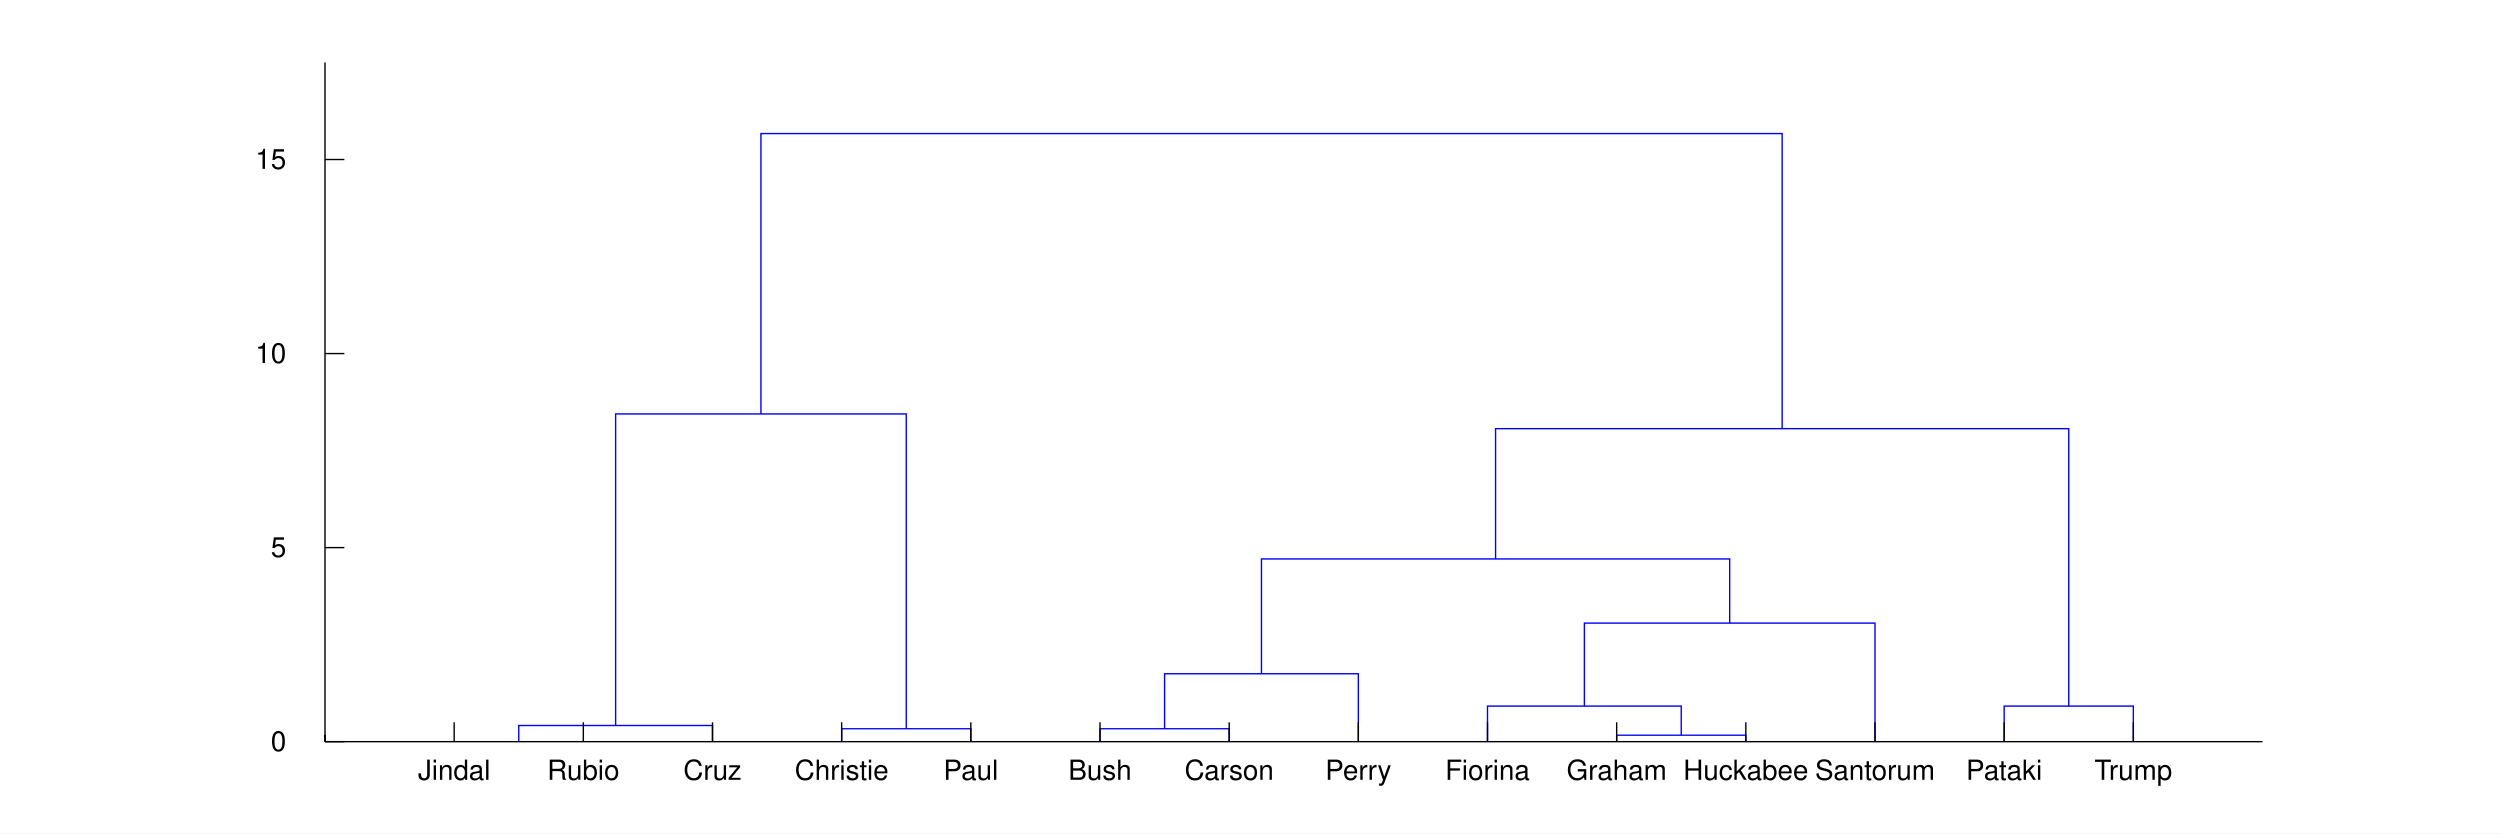
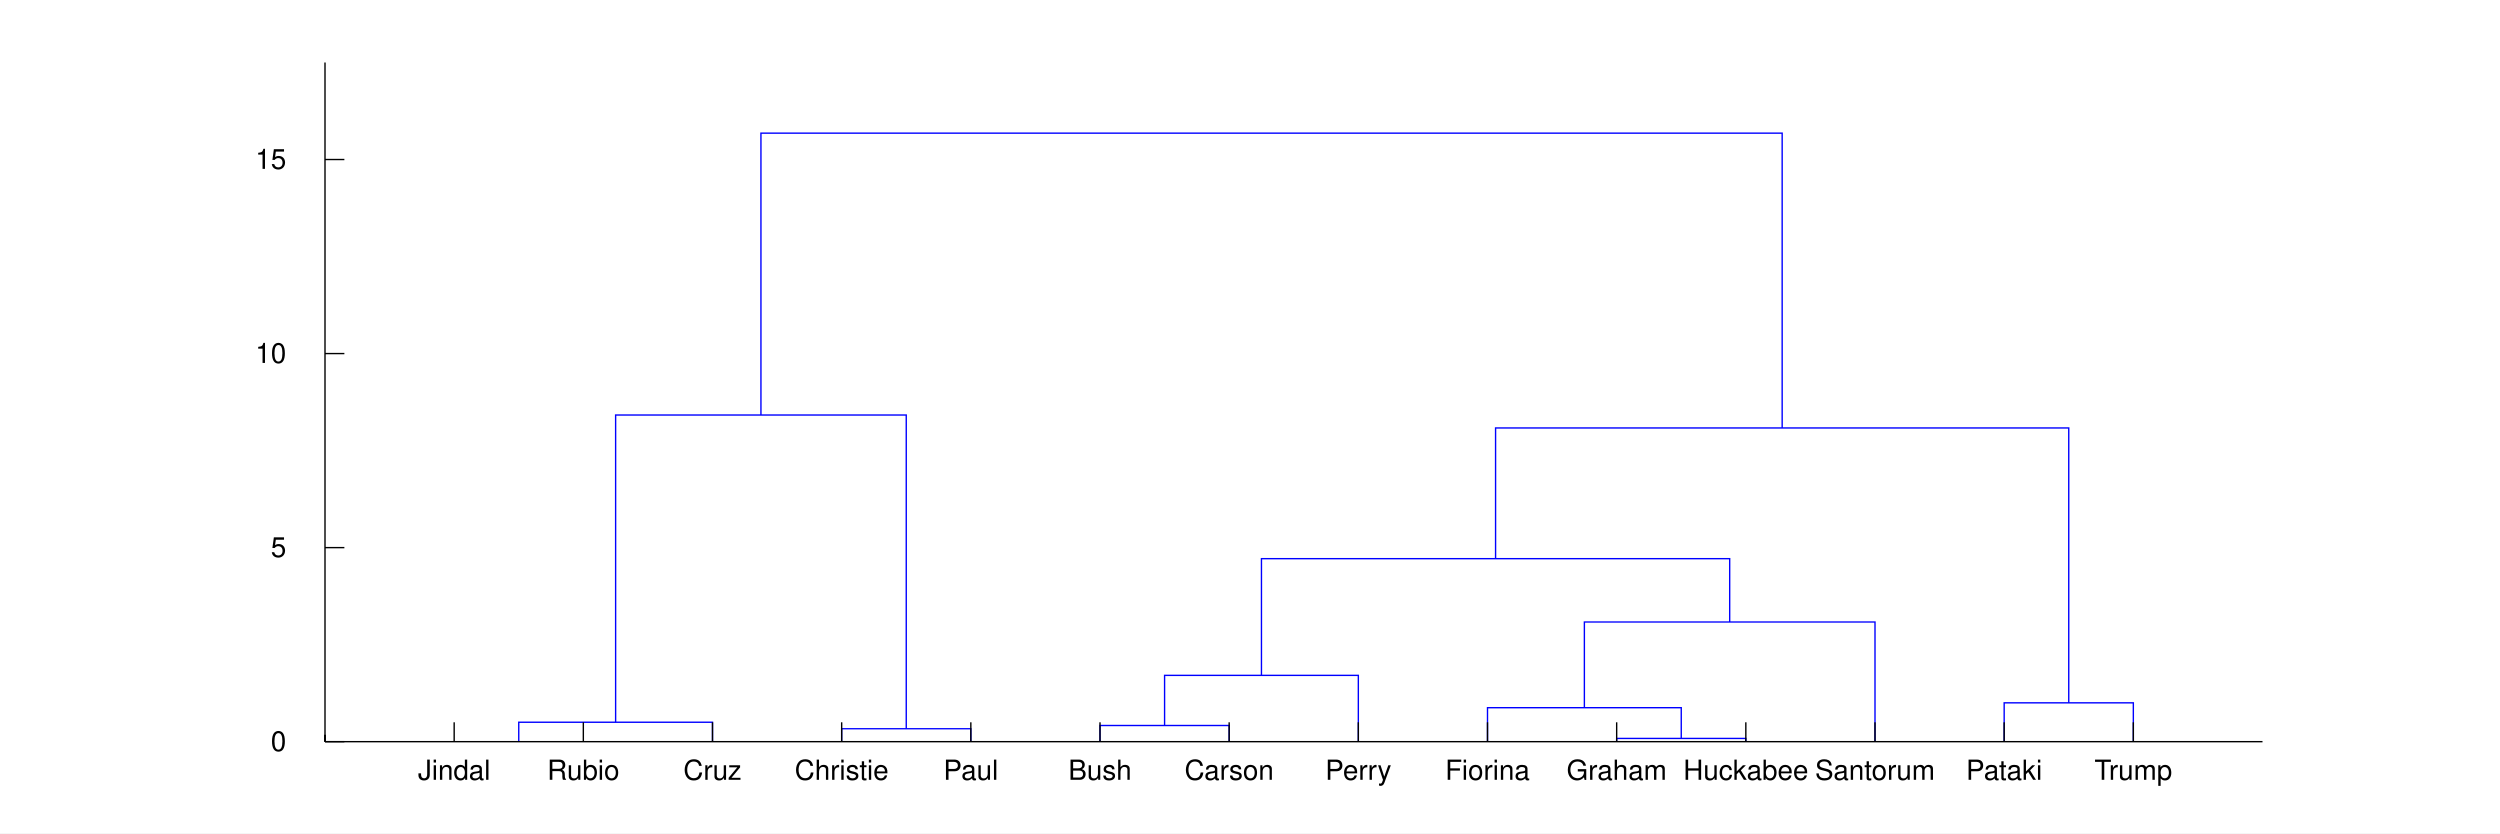
<svg xmlns="http://www.w3.org/2000/svg" preserveAspectRatio="xMinYMin meet" width="100%" height="100%" viewBox="0 0 1200.000 400.000" version="1.1">
  <g id="topgroup">
    <rect x="0" y="0" width="1200.000" height="400.000" fill="#ffffff" stroke="none" />
    <g id="ID000000">
      <clipPath id="ID000001">
        <rect x="156.000" y="30.000" width="930.000" height="326.000" />
      </clipPath>
      <polygon fill="#ffffff" fill-opacity="1.00" stroke="none" stroke-width="0.5pt" stroke-opacity="1.00" stroke-dasharray="none" points="156.000,356.000 1086.000,356.000 1086.000,30.000 156.000,30.000 " />
      <polygon fill="#ffffff" fill-opacity="1.00" stroke="none" stroke-width="0.5pt" stroke-opacity="1.00" stroke-dasharray="none" points="156.000,30.000 1086.000,30.000 1086.000,30.000 156.000,30.000 " />
      <polygon fill="#ffffff" fill-opacity="1.00" stroke="none" stroke-width="0.5pt" stroke-opacity="1.00" stroke-dasharray="none" points="156.000,356.000 156.000,356.000 156.000,30.000 156.000,30.000 " />
      <g>
        <g id="ID000002" clip-path="url(#ID000001)">
          <polyline fill="none" stroke="#0000ff" stroke-width="0.5pt" stroke-dasharray="none" points="218.000,356.000 218.000,356.000 280.000,356.000 280.000,356.000 " />
          <g>
</g>
        </g>
        <g id="ID000003" clip-path="url(#ID000001)">
-           <polyline fill="none" stroke="#0000ff" stroke-width="0.5pt" stroke-dasharray="none" points="776.000,356.000 776.000,352.895 838.000,352.895 838.000,356.000 " />
+           <polyline fill="none" stroke="#0000ff" stroke-width="0.5pt" stroke-dasharray="none" points="776.000,356.000 776.000,354.448 838.000,354.448 838.000,356.000 " />
          <g>
</g>
        </g>
        <g id="ID000004" clip-path="url(#ID000001)">
-           <polyline fill="none" stroke="#0000ff" stroke-width="0.5pt" stroke-dasharray="none" points="528.000,356.000 528.000,349.790 590.000,349.790 590.000,356.000 " />
+           <polyline fill="none" stroke="#0000ff" stroke-width="0.5pt" stroke-dasharray="none" points="404.000,356.000 404.000,349.790 466.000,349.790 466.000,356.000 " />
          <g>
</g>
        </g>
        <g id="ID000005" clip-path="url(#ID000001)">
-           <polyline fill="none" stroke="#0000ff" stroke-width="0.5pt" stroke-dasharray="none" points="404.000,356.000 404.000,349.790 466.000,349.790 466.000,356.000 " />
+           <polyline fill="none" stroke="#0000ff" stroke-width="0.5pt" stroke-dasharray="none" points="528.000,356.000 528.000,348.238 590.000,348.238 590.000,356.000 " />
          <g>
</g>
        </g>
        <g id="ID000006" clip-path="url(#ID000001)">
-           <polyline fill="none" stroke="#0000ff" stroke-width="0.5pt" stroke-dasharray="none" points="342.000,356.000 342.000,348.238 249.000,348.238 249.000,356.000 " />
+           <polyline fill="none" stroke="#0000ff" stroke-width="0.5pt" stroke-dasharray="none" points="342.000,356.000 342.000,346.686 249.000,346.686 249.000,356.000 " />
          <g>
</g>
        </g>
        <g id="ID000007" clip-path="url(#ID000001)">
-           <polyline fill="none" stroke="#0000ff" stroke-width="0.5pt" stroke-dasharray="none" points="962.000,356.000 962.000,338.924 1024.000,338.924 1024.000,356.000 " />
+           <polyline fill="none" stroke="#0000ff" stroke-width="0.5pt" stroke-dasharray="none" points="714.000,356.000 714.000,339.700 807.000,339.700 807.000,354.448 " />
          <g>
</g>
        </g>
        <g id="ID000008" clip-path="url(#ID000001)">
-           <polyline fill="none" stroke="#0000ff" stroke-width="0.5pt" stroke-dasharray="none" points="714.000,356.000 714.000,338.924 807.000,338.924 807.000,352.895 " />
+           <polyline fill="none" stroke="#0000ff" stroke-width="0.5pt" stroke-dasharray="none" points="962.000,356.000 962.000,337.371 1024.000,337.371 1024.000,356.000 " />
          <g>
</g>
        </g>
        <g id="ID000009" clip-path="url(#ID000001)">
-           <polyline fill="none" stroke="#0000ff" stroke-width="0.5pt" stroke-dasharray="none" points="559.000,349.790 559.000,323.400 652.000,323.400 652.000,356.000 " />
+           <polyline fill="none" stroke="#0000ff" stroke-width="0.5pt" stroke-dasharray="none" points="559.000,348.238 559.000,324.176 652.000,324.176 652.000,356.000 " />
          <g>
</g>
        </g>
        <g id="ID000010" clip-path="url(#ID000001)">
-           <polyline fill="none" stroke="#0000ff" stroke-width="0.5pt" stroke-dasharray="none" points="760.500,338.924 760.500,299.079 900.000,299.079 900.000,356.000 " />
+           <polyline fill="none" stroke="#0000ff" stroke-width="0.5pt" stroke-dasharray="none" points="760.500,339.700 760.500,298.562 900.000,298.562 900.000,356.000 " />
          <g>
</g>
        </g>
        <g id="ID000011" clip-path="url(#ID000001)">
-           <polyline fill="none" stroke="#0000ff" stroke-width="0.5pt" stroke-dasharray="none" points="605.500,323.400 605.500,268.290 830.250,268.290 830.250,299.079 " />
+           <polyline fill="none" stroke="#0000ff" stroke-width="0.5pt" stroke-dasharray="none" points="605.500,324.176 605.500,268.161 830.250,268.161 830.250,298.562 " />
          <g>
</g>
        </g>
        <g id="ID000012" clip-path="url(#ID000001)">
-           <polyline fill="none" stroke="#0000ff" stroke-width="0.5pt" stroke-dasharray="none" points="717.875,268.290 717.875,205.752 993.000,205.752 993.000,338.924 " />
+           <polyline fill="none" stroke="#0000ff" stroke-width="0.5pt" stroke-dasharray="none" points="717.875,268.161 717.875,205.419 993.000,205.419 993.000,337.371 " />
          <g>
</g>
        </g>
        <g id="ID000013" clip-path="url(#ID000001)">
-           <polyline fill="none" stroke="#0000ff" stroke-width="0.5pt" stroke-dasharray="none" points="435.000,349.790 435.000,198.692 295.500,198.692 295.500,348.238 " />
+           <polyline fill="none" stroke="#0000ff" stroke-width="0.5pt" stroke-dasharray="none" points="435.000,349.790 435.000,199.210 295.500,199.210 295.500,346.686 " />
          <g>
</g>
        </g>
        <g id="ID000014" clip-path="url(#ID000001)">
-           <polyline fill="none" stroke="#0000ff" stroke-width="0.5pt" stroke-dasharray="none" points="855.438,205.752 855.438,64.118 365.250,64.118 365.250,198.692 " />
+           <polyline fill="none" stroke="#0000ff" stroke-width="0.5pt" stroke-dasharray="none" points="855.438,205.419 855.438,63.911 365.250,63.911 365.250,199.210 " />
          <g>
</g>
        </g>
        <g id="ID000015">
</g>
        <g id="ID000016">
</g>
        <g id="ID000017">
</g>
      </g>
      <g>
        <polyline fill="none" stroke="#000000" stroke-width="0.5pt" stroke-dasharray="none" points="218.000,356.000 218.000,346.700 " />
        <polyline fill="none" stroke="#000000" stroke-width="0.5pt" stroke-dasharray="none" points="280.000,356.000 280.000,346.700 " />
        <polyline fill="none" stroke="#000000" stroke-width="0.5pt" stroke-dasharray="none" points="342.000,356.000 342.000,346.700 " />
        <polyline fill="none" stroke="#000000" stroke-width="0.5pt" stroke-dasharray="none" points="404.000,356.000 404.000,346.700 " />
        <polyline fill="none" stroke="#000000" stroke-width="0.5pt" stroke-dasharray="none" points="466.000,356.000 466.000,346.700 " />
        <polyline fill="none" stroke="#000000" stroke-width="0.5pt" stroke-dasharray="none" points="528.000,356.000 528.000,346.700 " />
        <polyline fill="none" stroke="#000000" stroke-width="0.5pt" stroke-dasharray="none" points="590.000,356.000 590.000,346.700 " />
        <polyline fill="none" stroke="#000000" stroke-width="0.5pt" stroke-dasharray="none" points="652.000,356.000 652.000,346.700 " />
        <polyline fill="none" stroke="#000000" stroke-width="0.5pt" stroke-dasharray="none" points="714.000,356.000 714.000,346.700 " />
        <polyline fill="none" stroke="#000000" stroke-width="0.5pt" stroke-dasharray="none" points="776.000,356.000 776.000,346.700 " />
        <polyline fill="none" stroke="#000000" stroke-width="0.5pt" stroke-dasharray="none" points="838.000,356.000 838.000,346.700 " />
        <polyline fill="none" stroke="#000000" stroke-width="0.5pt" stroke-dasharray="none" points="900.000,356.000 900.000,346.700 " />
        <polyline fill="none" stroke="#000000" stroke-width="0.5pt" stroke-dasharray="none" points="962.000,356.000 962.000,346.700 " />
        <polyline fill="none" stroke="#000000" stroke-width="0.5pt" stroke-dasharray="none" points="1024.000,356.000 1024.000,346.700 " />
        <polyline fill="none" stroke="#000000" stroke-width="0.5pt" stroke-dasharray="none" points="156.000,356.000 1086.000,356.000 " />
        <g transform="translate(218.000,374.320)">
          <g transform="rotate(-0.0)">
            <text x="0.000" y="0.000" font-family="Helvetica" text-anchor="middle" font-size="10pt" fill="#000000">Jindal</text>
          </g>
        </g>
        <g transform="translate(280.000,374.320)">
          <g transform="rotate(-0.0)">
            <text x="0.000" y="0.000" font-family="Helvetica" text-anchor="middle" font-size="10pt" fill="#000000">Rubio</text>
          </g>
        </g>
        <g transform="translate(342.000,374.320)">
          <g transform="rotate(-0.0)">
            <text x="0.000" y="0.000" font-family="Helvetica" text-anchor="middle" font-size="10pt" fill="#000000">Cruz</text>
          </g>
        </g>
        <g transform="translate(404.000,374.320)">
          <g transform="rotate(-0.0)">
            <text x="0.000" y="0.000" font-family="Helvetica" text-anchor="middle" font-size="10pt" fill="#000000">Christie</text>
          </g>
        </g>
        <g transform="translate(466.000,374.320)">
          <g transform="rotate(-0.0)">
            <text x="0.000" y="0.000" font-family="Helvetica" text-anchor="middle" font-size="10pt" fill="#000000">Paul</text>
          </g>
        </g>
        <g transform="translate(528.000,374.320)">
          <g transform="rotate(-0.0)">
            <text x="0.000" y="0.000" font-family="Helvetica" text-anchor="middle" font-size="10pt" fill="#000000">Bush</text>
          </g>
        </g>
        <g transform="translate(590.000,374.320)">
          <g transform="rotate(-0.0)">
            <text x="0.000" y="0.000" font-family="Helvetica" text-anchor="middle" font-size="10pt" fill="#000000">Carson</text>
          </g>
        </g>
        <g transform="translate(652.000,374.320)">
          <g transform="rotate(-0.0)">
            <text x="0.000" y="0.000" font-family="Helvetica" text-anchor="middle" font-size="10pt" fill="#000000">Perry</text>
          </g>
        </g>
        <g transform="translate(714.000,374.320)">
          <g transform="rotate(-0.0)">
            <text x="0.000" y="0.000" font-family="Helvetica" text-anchor="middle" font-size="10pt" fill="#000000">Fiorina</text>
          </g>
        </g>
        <g transform="translate(776.000,374.320)">
          <g transform="rotate(-0.0)">
            <text x="0.000" y="0.000" font-family="Helvetica" text-anchor="middle" font-size="10pt" fill="#000000">Graham</text>
          </g>
        </g>
        <g transform="translate(838.000,374.320)">
          <g transform="rotate(-0.0)">
            <text x="0.000" y="0.000" font-family="Helvetica" text-anchor="middle" font-size="10pt" fill="#000000">Huckabee</text>
          </g>
        </g>
        <g transform="translate(900.000,374.320)">
          <g transform="rotate(-0.0)">
            <text x="0.000" y="0.000" font-family="Helvetica" text-anchor="middle" font-size="10pt" fill="#000000">Santorum</text>
          </g>
        </g>
        <g transform="translate(962.000,374.320)">
          <g transform="rotate(-0.0)">
            <text x="0.000" y="0.000" font-family="Helvetica" text-anchor="middle" font-size="10pt" fill="#000000">Pataki</text>
          </g>
        </g>
        <g transform="translate(1024.000,374.320)">
          <g transform="rotate(-0.0)">
            <text x="0.000" y="0.000" font-family="Helvetica" text-anchor="middle" font-size="10pt" fill="#000000">Trump</text>
          </g>
        </g>
        <polyline fill="none" stroke="#000000" stroke-width="0.5pt" stroke-dasharray="none" points="156.000,356.000 165.300,356.000 " />
        <polyline fill="none" stroke="#000000" stroke-width="0.5pt" stroke-dasharray="none" points="156.000,262.857 165.300,262.857 " />
        <polyline fill="none" stroke="#000000" stroke-width="0.5pt" stroke-dasharray="none" points="156.000,169.714 165.300,169.714 " />
        <polyline fill="none" stroke="#000000" stroke-width="0.5pt" stroke-dasharray="none" points="156.000,76.571 165.300,76.571 " />
        <polyline fill="none" stroke="#000000" stroke-width="0.5pt" stroke-dasharray="none" points="156.000,356.000 156.000,30.000 " />
        <g transform="translate(137.400,360.500)">
          <g transform="rotate(-0.0)">
            <text x="0.000" y="0.000" font-family="Helvetica" text-anchor="end" font-size="10pt" fill="#000000">0</text>
          </g>
        </g>
        <g transform="translate(137.400,267.357)">
          <g transform="rotate(-0.0)">
            <text x="0.000" y="0.000" font-family="Helvetica" text-anchor="end" font-size="10pt" fill="#000000">5</text>
          </g>
        </g>
        <g transform="translate(137.400,174.214)">
          <g transform="rotate(-0.0)">
            <text x="0.000" y="0.000" font-family="Helvetica" text-anchor="end" font-size="10pt" fill="#000000">10</text>
          </g>
        </g>
        <g transform="translate(137.400,81.071)">
          <g transform="rotate(-0.0)">
            <text x="0.000" y="0.000" font-family="Helvetica" text-anchor="end" font-size="10pt" fill="#000000">15</text>
          </g>
        </g>
        <polyline fill="none" stroke="#000000" stroke-width="0.5pt" stroke-dasharray="none" points="156.000,356.000 156.000,352.740 " />
        <polyline fill="none" stroke="#000000" stroke-width="0.5pt" stroke-dasharray="none" points="156.000,356.000 156.000,352.740 " />
        <polyline fill="none" stroke="#000000" stroke-width="0.5pt" stroke-dasharray="none" points="156.000,356.000 156.000,352.740 " />
        <polyline fill="none" stroke="#000000" stroke-width="0.5pt" stroke-dasharray="none" points="156.000,356.000 156.000,356.000 " />
      </g>
    </g>
  </g>
</svg>
